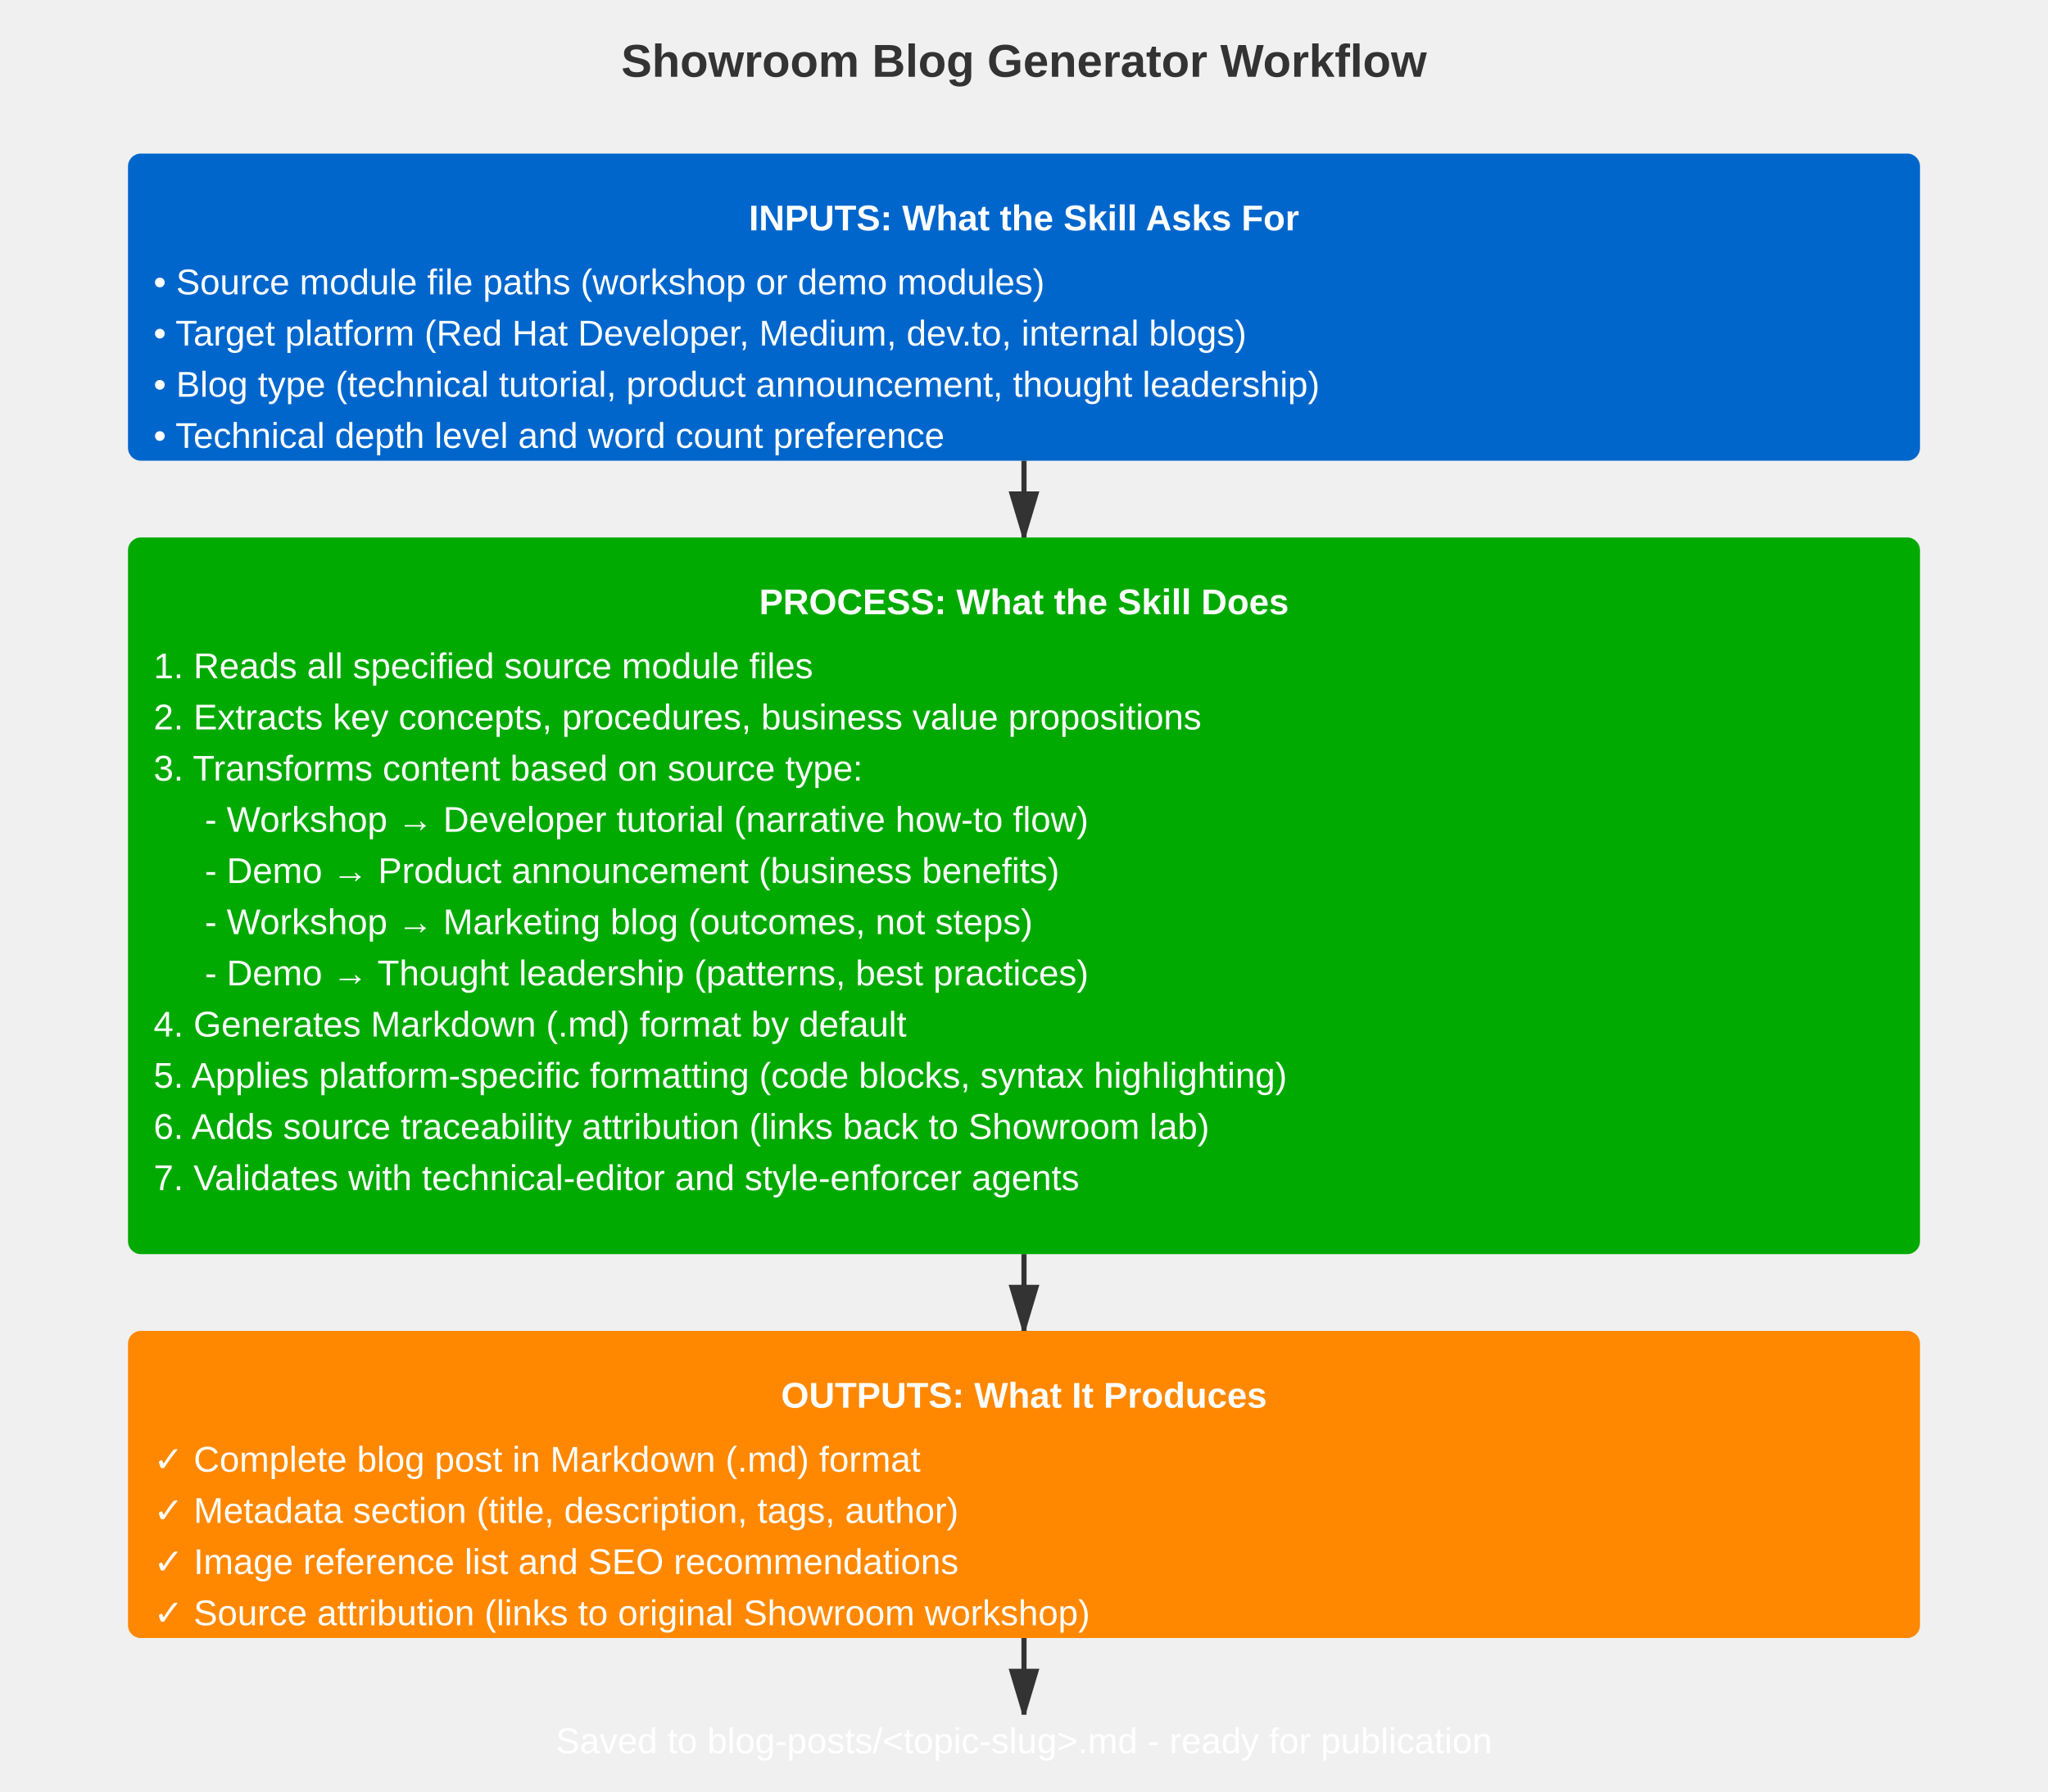
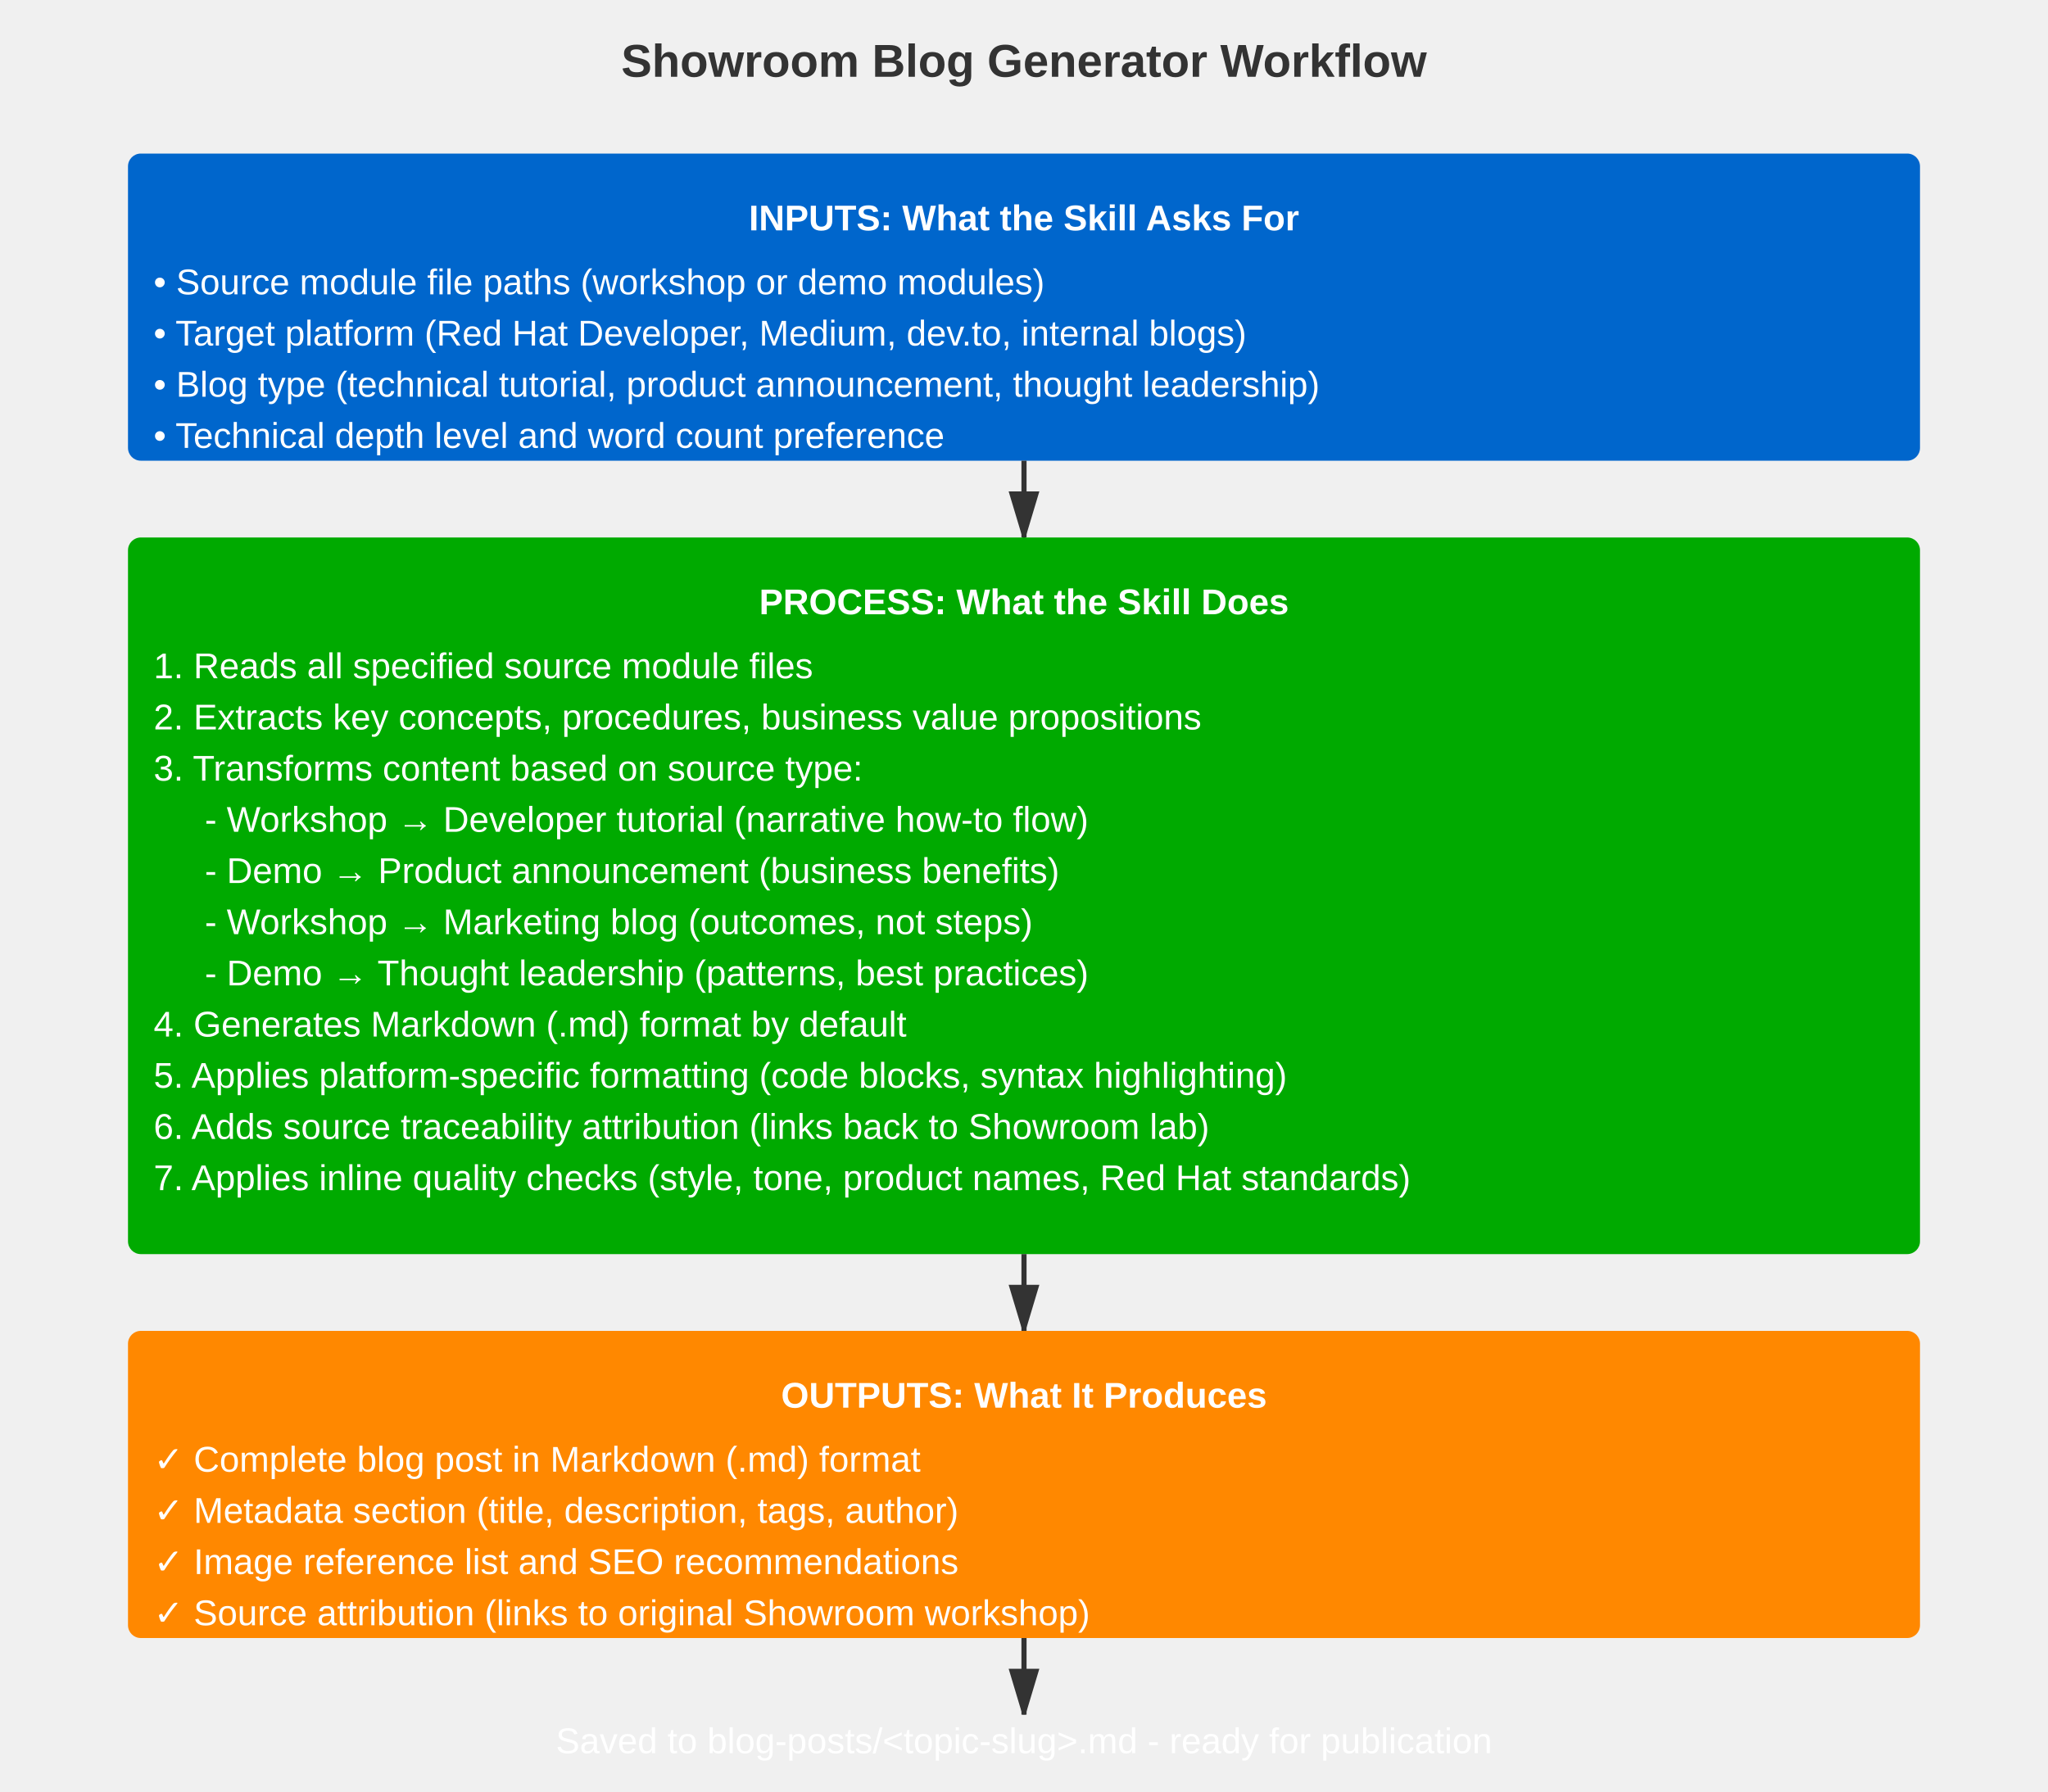
<svg xmlns="http://www.w3.org/2000/svg" viewBox="0 0 800 700">
  <defs>
    <style>
      .input { fill: #0066CC; }
      .process { fill: #00AA00; }
      .output { fill: #FF8800; }
      text { fill: white; font-family: Arial, sans-serif; font-size: 14px; }
      .arrow { stroke: #333; stroke-width: 2; fill: none; marker-end: url(#arrowhead); }
      .title { font-size: 18px; font-weight: bold; fill: #333; }
    </style>
    <marker id="arrowhead" markerWidth="10" markerHeight="10" refX="9" refY="3" orient="auto">
      <polygon points="0 0, 10 3, 0 6" fill="#333" />
    </marker>
  </defs>
  <text x="400" y="30" text-anchor="middle" class="title">Showroom Blog Generator Workflow</text>
  <rect x="50" y="60" width="700" height="120" rx="5" class="input" />
  <text x="400" y="90" text-anchor="middle" font-weight="bold">INPUTS: What the Skill Asks For</text>
  <text x="60" y="115" font-size="12">• Source module file paths (workshop or demo modules)</text>
  <text x="60" y="135" font-size="12">• Target platform (Red Hat Developer, Medium, dev.to, internal blogs)</text>
  <text x="60" y="155" font-size="12">• Blog type (technical tutorial, product announcement, thought leadership)</text>
  <text x="60" y="175" font-size="12">• Technical depth level and word count preference</text>
  <path d="M 400 180 L 400 210" class="arrow" />
  <rect x="50" y="210" width="700" height="280" rx="5" class="process" />
  <text x="400" y="240" text-anchor="middle" font-weight="bold">PROCESS: What the Skill Does</text>
  <text x="60" y="265" font-size="12">1. Reads all specified source module files</text>
  <text x="60" y="285" font-size="12">2. Extracts key concepts, procedures, business value propositions</text>
  <text x="60" y="305" font-size="12">3. Transforms content based on source type:</text>
  <text x="80" y="325" font-size="12">   - Workshop → Developer tutorial (narrative how-to flow)</text>
  <text x="80" y="345" font-size="12">   - Demo → Product announcement (business benefits)</text>
  <text x="80" y="365" font-size="12">   - Workshop → Marketing blog (outcomes, not steps)</text>
  <text x="80" y="385" font-size="12">   - Demo → Thought leadership (patterns, best practices)</text>
  <text x="60" y="405" font-size="12">4. Generates Markdown (.md) format by default</text>
  <text x="60" y="425" font-size="12">5. Applies platform-specific formatting (code blocks, syntax highlighting)</text>
  <text x="60" y="445" font-size="12">6. Adds source traceability attribution (links back to Showroom lab)</text>
-   <text x="60" y="465" font-size="12">7. Validates with technical-editor and style-enforcer agents</text>
+   <text x="60" y="465" font-size="12">7. Applies inline quality checks (style, tone, product names, Red Hat standards)</text>
  <path d="M 400 490 L 400 520" class="arrow" />
  <rect x="50" y="520" width="700" height="120" rx="5" class="output" />
  <text x="400" y="550" text-anchor="middle" font-weight="bold">OUTPUTS: What It Produces</text>
  <text x="60" y="575" font-size="12">✓ Complete blog post in Markdown (.md) format</text>
  <text x="60" y="595" font-size="12">✓ Metadata section (title, description, tags, author)</text>
  <text x="60" y="615" font-size="12">✓ Image reference list and SEO recommendations</text>
  <text x="60" y="635" font-size="12">✓ Source attribution (links to original Showroom workshop)</text>
  <path d="M 400 640 L 400 670" class="arrow" />
  <rect x="50" y="670" width="700" height="20" rx="5" fill="#f0f0f0" />
  <text x="400" y="685" text-anchor="middle" fill="#333" font-size="12">Saved to blog-posts/&lt;topic-slug&gt;.md - ready for publication</text>
</svg>
